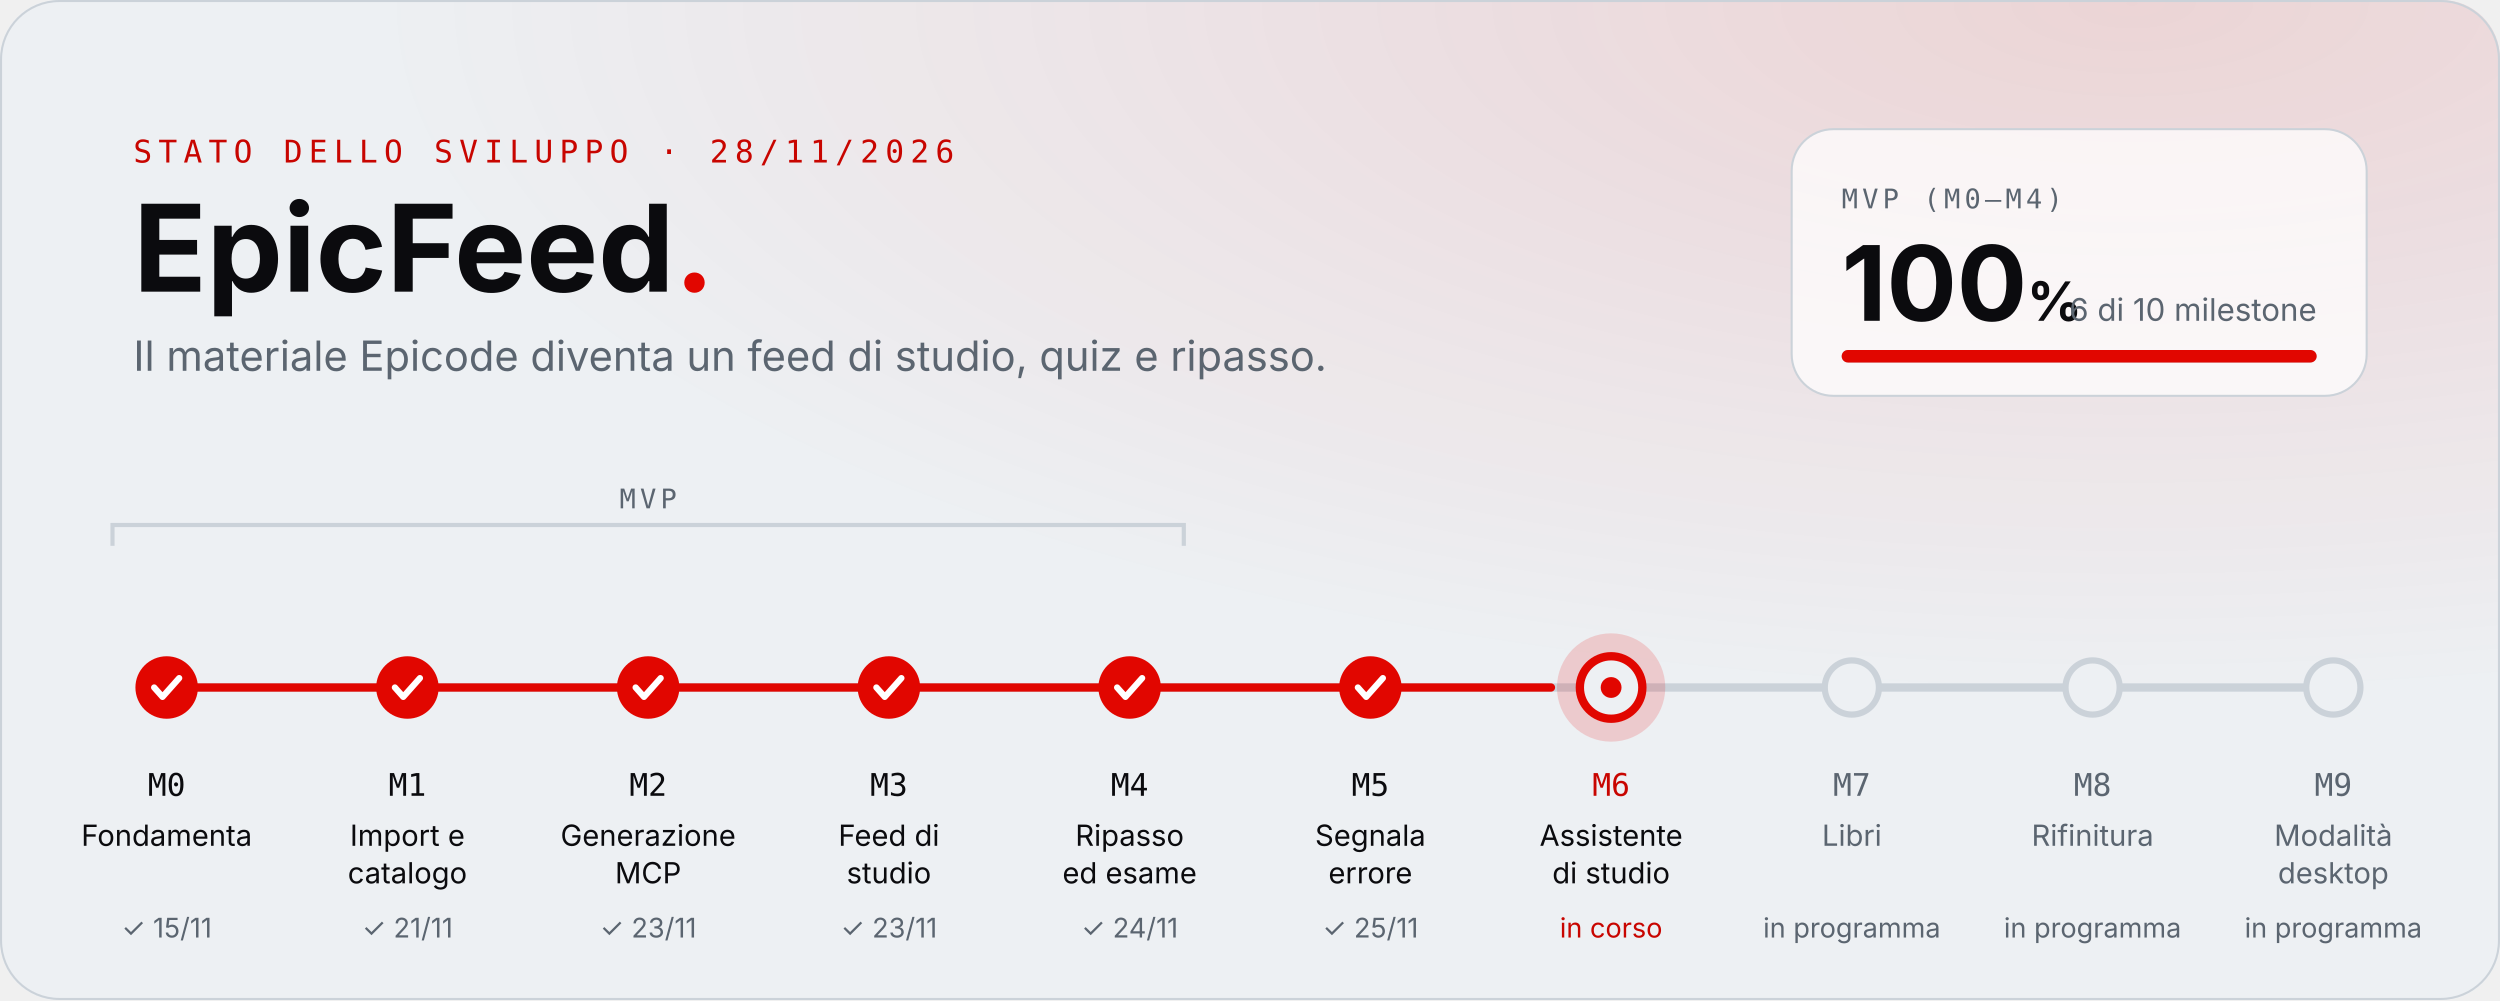
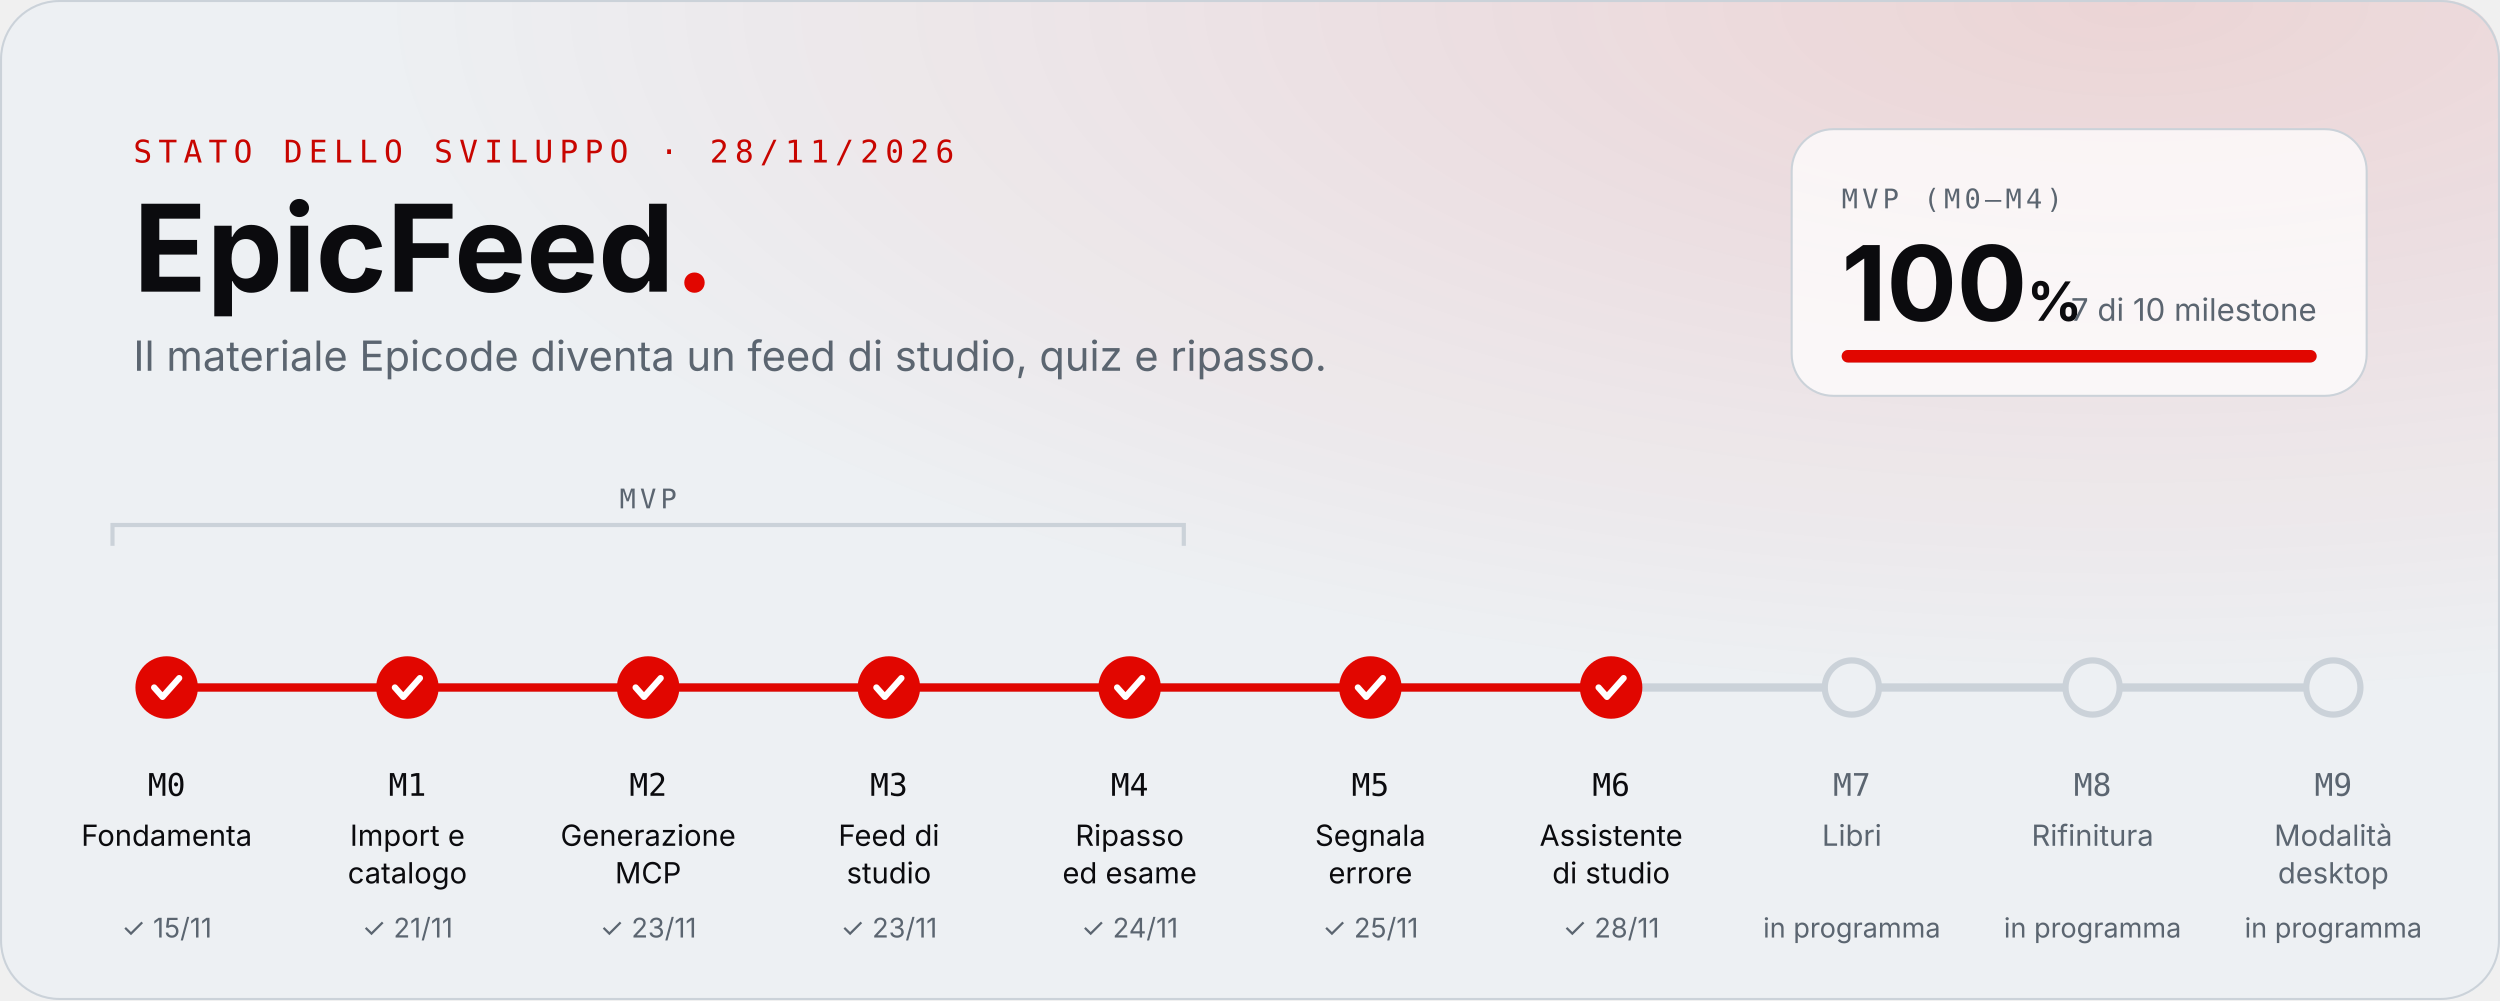
<svg xmlns="http://www.w3.org/2000/svg" width="1200" height="480" viewBox="0 0 1200 480" role="img" aria-label="Stato dello sviluppo di EpicFeed: MVP al 100%">
  <defs>
    <radialGradient id="glow" cx="85%" cy="0%" r="70%">
      <stop offset="0" stop-color="#E10600" stop-opacity="0.12" />
      <stop offset="1" stop-color="#E10600" stop-opacity="0" />
    </radialGradient>
  </defs>
  <rect width="1200" height="480" rx="28" fill="#EDF0F3" />
  <rect width="1200" height="480" rx="28" fill="url(#glow)" />
  <rect x="0.5" y="0.5" width="1199" height="479" rx="28" fill="none" stroke="#CBD2D9" />
  <text x="64" y="78" font-family="'JetBrains Mono', ui-monospace, Consolas, Menlo, monospace" font-size="15" letter-spacing="3" fill="#C80500">STATO DELLO SVILUPPO · 28/11/2026</text>
  <text x="64" y="140" font-family="'Space Grotesk', Inter, 'Segoe UI', system-ui, sans-serif" font-size="58" font-weight="700" fill="#0B0B0E">EpicFeed<tspan fill="#E10600">.</tspan>
  </text>
  <text x="64" y="178" font-family="Inter, 'Segoe UI', system-ui, -apple-system, sans-serif" font-size="20" fill="#5B6570">Il materiale Epicode diventa un feed di studio, quiz e ripasso.</text>
  <g transform="translate(860,62)">
    <rect width="276" height="128" rx="20" fill="#FFFFFF" fill-opacity="0.72" stroke="#CBD2D9" />
    <text x="24" y="38" font-family="'JetBrains Mono', ui-monospace, Consolas, Menlo, monospace" font-size="13" letter-spacing="2" fill="#5B6570">MVP (M0–M4)</text>
    <text x="24" y="92" font-family="'Space Grotesk', Inter, 'Segoe UI', system-ui, sans-serif" font-size="50" font-weight="700" fill="#0B0B0E">100<tspan font-size="26">%</tspan>
    </text>
-     <text x="252" y="92" text-anchor="end" font-family="Inter, 'Segoe UI', system-ui, -apple-system, sans-serif" font-size="15" fill="#5B6570">6 di 10 milestone</text>
+     <text x="252" y="92" text-anchor="end" font-family="Inter, 'Segoe UI', system-ui, -apple-system, sans-serif" font-size="15" fill="#5B6570">7 di 10 milestone</text>
    <rect x="24" y="106" width="228" height="6" rx="3" fill="#CBD2D9" />
    <rect x="24" y="106" width="228" height="6" rx="3" fill="#E10600" />
  </g>
  <path d="M54 262 v-10 h514.222 v10" fill="none" stroke="#CBD2D9" stroke-width="2" />
  <text x="311.111" y="244" text-anchor="middle" font-family="'JetBrains Mono', ui-monospace, Consolas, Menlo, monospace" font-size="13" letter-spacing="2" fill="#5B6570">MVP</text>
  <line x1="80" y1="330" x2="1120" y2="330" stroke="#CBD2D9" stroke-width="4" stroke-linecap="round" />
-   <line x1="80" y1="330" x2="744.444" y2="330" stroke="#E10600" stroke-width="4" stroke-linecap="round" />
+   <line x1="80" y1="330" x2="773.333" y2="330" stroke="#E10600" stroke-width="4" stroke-linecap="round" />
  <circle cx="80" cy="330" r="15" fill="#E10600" />
  <path d="M74 330 l4 4.5 l8 -9" fill="none" stroke="#FFFFFF" stroke-width="3" stroke-linecap="round" stroke-linejoin="round" />
  <text x="80" y="382" text-anchor="middle" font-family="'JetBrains Mono', ui-monospace, Consolas, Menlo, monospace" font-size="15" font-weight="500" fill="#0B0B0E">M0</text>
  <text x="80" y="406" text-anchor="middle" font-family="Inter, 'Segoe UI', system-ui, -apple-system, sans-serif" font-size="14" fill="#0B0B0E">Fondamenta</text>
  <text x="80" y="450" text-anchor="middle" font-family="Inter, 'Segoe UI', system-ui, -apple-system, sans-serif" font-size="13" fill="#5B6570">✓ 15/11</text>
  <circle cx="195.556" cy="330" r="15" fill="#E10600" />
  <path d="M189.556 330 l4 4.5 l8 -9" fill="none" stroke="#FFFFFF" stroke-width="3" stroke-linecap="round" stroke-linejoin="round" />
  <text x="195.556" y="382" text-anchor="middle" font-family="'JetBrains Mono', ui-monospace, Consolas, Menlo, monospace" font-size="15" font-weight="500" fill="#0B0B0E">M1</text>
  <text x="195.556" y="406" text-anchor="middle" font-family="Inter, 'Segoe UI', system-ui, -apple-system, sans-serif" font-size="14" fill="#0B0B0E">Import e</text>
  <text x="195.556" y="424" text-anchor="middle" font-family="Inter, 'Segoe UI', system-ui, -apple-system, sans-serif" font-size="14" fill="#0B0B0E">catalogo</text>
  <text x="195.556" y="450" text-anchor="middle" font-family="Inter, 'Segoe UI', system-ui, -apple-system, sans-serif" font-size="13" fill="#5B6570">✓ 21/11</text>
  <circle cx="311.111" cy="330" r="15" fill="#E10600" />
  <path d="M305.111 330 l4 4.5 l8 -9" fill="none" stroke="#FFFFFF" stroke-width="3" stroke-linecap="round" stroke-linejoin="round" />
  <text x="311.111" y="382" text-anchor="middle" font-family="'JetBrains Mono', ui-monospace, Consolas, Menlo, monospace" font-size="15" font-weight="500" fill="#0B0B0E">M2</text>
  <text x="311.111" y="406" text-anchor="middle" font-family="Inter, 'Segoe UI', system-ui, -apple-system, sans-serif" font-size="14" fill="#0B0B0E">Generazione</text>
  <text x="311.111" y="424" text-anchor="middle" font-family="Inter, 'Segoe UI', system-ui, -apple-system, sans-serif" font-size="14" fill="#0B0B0E">MCP</text>
  <text x="311.111" y="450" text-anchor="middle" font-family="Inter, 'Segoe UI', system-ui, -apple-system, sans-serif" font-size="13" fill="#5B6570">✓ 23/11</text>
  <circle cx="426.667" cy="330" r="15" fill="#E10600" />
  <path d="M420.667 330 l4 4.5 l8 -9" fill="none" stroke="#FFFFFF" stroke-width="3" stroke-linecap="round" stroke-linejoin="round" />
  <text x="426.667" y="382" text-anchor="middle" font-family="'JetBrains Mono', ui-monospace, Consolas, Menlo, monospace" font-size="15" font-weight="500" fill="#0B0B0E">M3</text>
  <text x="426.667" y="406" text-anchor="middle" font-family="Inter, 'Segoe UI', system-ui, -apple-system, sans-serif" font-size="14" fill="#0B0B0E">Feed di</text>
  <text x="426.667" y="424" text-anchor="middle" font-family="Inter, 'Segoe UI', system-ui, -apple-system, sans-serif" font-size="14" fill="#0B0B0E">studio</text>
  <text x="426.667" y="450" text-anchor="middle" font-family="Inter, 'Segoe UI', system-ui, -apple-system, sans-serif" font-size="13" fill="#5B6570">✓ 23/11</text>
  <circle cx="542.222" cy="330" r="15" fill="#E10600" />
  <path d="M536.222 330 l4 4.5 l8 -9" fill="none" stroke="#FFFFFF" stroke-width="3" stroke-linecap="round" stroke-linejoin="round" />
  <text x="542.222" y="382" text-anchor="middle" font-family="'JetBrains Mono', ui-monospace, Consolas, Menlo, monospace" font-size="15" font-weight="500" fill="#0B0B0E">M4</text>
  <text x="542.222" y="406" text-anchor="middle" font-family="Inter, 'Segoe UI', system-ui, -apple-system, sans-serif" font-size="14" fill="#0B0B0E">Ripasso</text>
  <text x="542.222" y="424" text-anchor="middle" font-family="Inter, 'Segoe UI', system-ui, -apple-system, sans-serif" font-size="14" fill="#0B0B0E">ed esame</text>
  <text x="542.222" y="450" text-anchor="middle" font-family="Inter, 'Segoe UI', system-ui, -apple-system, sans-serif" font-size="13" fill="#5B6570">✓ 24/11</text>
  <circle cx="657.778" cy="330" r="15" fill="#E10600" />
  <path d="M651.778 330 l4 4.5 l8 -9" fill="none" stroke="#FFFFFF" stroke-width="3" stroke-linecap="round" stroke-linejoin="round" />
  <text x="657.778" y="382" text-anchor="middle" font-family="'JetBrains Mono', ui-monospace, Consolas, Menlo, monospace" font-size="15" font-weight="500" fill="#0B0B0E">M5</text>
  <text x="657.778" y="406" text-anchor="middle" font-family="Inter, 'Segoe UI', system-ui, -apple-system, sans-serif" font-size="14" fill="#0B0B0E">Segnala</text>
  <text x="657.778" y="424" text-anchor="middle" font-family="Inter, 'Segoe UI', system-ui, -apple-system, sans-serif" font-size="14" fill="#0B0B0E">errore</text>
  <text x="657.778" y="450" text-anchor="middle" font-family="Inter, 'Segoe UI', system-ui, -apple-system, sans-serif" font-size="13" fill="#5B6570">✓ 25/11</text>
-   <circle cx="773.333" cy="330" r="26" fill="#E10600" fill-opacity="0.16" />
-   <circle cx="773.333" cy="330" r="15" fill="#EDF0F3" stroke="#E10600" stroke-width="4" />
-   <circle cx="773.333" cy="330" r="5" fill="#E10600" />
-   <text x="773.333" y="382" text-anchor="middle" font-family="'JetBrains Mono', ui-monospace, Consolas, Menlo, monospace" font-size="15" font-weight="500" fill="#C80500">M6</text>
+   <circle cx="773.333" cy="330" r="15" fill="#E10600" />
+   <path d="M767.333 330 l4 4.5 l8 -9" fill="none" stroke="#FFFFFF" stroke-width="3" stroke-linecap="round" stroke-linejoin="round" />
+   <text x="773.333" y="382" text-anchor="middle" font-family="'JetBrains Mono', ui-monospace, Consolas, Menlo, monospace" font-size="15" font-weight="500" fill="#0B0B0E">M6</text>
  <text x="773.333" y="406" text-anchor="middle" font-family="Inter, 'Segoe UI', system-ui, -apple-system, sans-serif" font-size="14" fill="#0B0B0E">Assistente</text>
  <text x="773.333" y="424" text-anchor="middle" font-family="Inter, 'Segoe UI', system-ui, -apple-system, sans-serif" font-size="14" fill="#0B0B0E">di studio</text>
-   <text x="773.333" y="450" text-anchor="middle" font-family="Inter, 'Segoe UI', system-ui, -apple-system, sans-serif" font-size="13" fill="#C80500">in corso</text>
+   <text x="773.333" y="450" text-anchor="middle" font-family="Inter, 'Segoe UI', system-ui, -apple-system, sans-serif" font-size="13" fill="#5B6570">✓ 28/11</text>
  <circle cx="888.889" cy="330" r="13" fill="#EDF0F3" stroke="#CBD2D9" stroke-width="3" />
  <text x="888.889" y="382" text-anchor="middle" font-family="'JetBrains Mono', ui-monospace, Consolas, Menlo, monospace" font-size="15" font-weight="500" fill="#5B6570">M7</text>
  <text x="888.889" y="406" text-anchor="middle" font-family="Inter, 'Segoe UI', system-ui, -apple-system, sans-serif" font-size="14" fill="#5B6570">Libri</text>
  <text x="888.889" y="450" text-anchor="middle" font-family="Inter, 'Segoe UI', system-ui, -apple-system, sans-serif" font-size="13" fill="#5B6570">in programma</text>
  <circle cx="1004.444" cy="330" r="13" fill="#EDF0F3" stroke="#CBD2D9" stroke-width="3" />
  <text x="1004.444" y="382" text-anchor="middle" font-family="'JetBrains Mono', ui-monospace, Consolas, Menlo, monospace" font-size="15" font-weight="500" fill="#5B6570">M8</text>
  <text x="1004.444" y="406" text-anchor="middle" font-family="Inter, 'Segoe UI', system-ui, -apple-system, sans-serif" font-size="14" fill="#5B6570">Rifinitura</text>
  <text x="1004.444" y="450" text-anchor="middle" font-family="Inter, 'Segoe UI', system-ui, -apple-system, sans-serif" font-size="13" fill="#5B6570">in programma</text>
  <circle cx="1120" cy="330" r="13" fill="#EDF0F3" stroke="#CBD2D9" stroke-width="3" />
  <text x="1120" y="382" text-anchor="middle" font-family="'JetBrains Mono', ui-monospace, Consolas, Menlo, monospace" font-size="15" font-weight="500" fill="#5B6570">M9</text>
  <text x="1120" y="406" text-anchor="middle" font-family="Inter, 'Segoe UI', system-ui, -apple-system, sans-serif" font-size="14" fill="#5B6570">Modalità</text>
  <text x="1120" y="424" text-anchor="middle" font-family="Inter, 'Segoe UI', system-ui, -apple-system, sans-serif" font-size="14" fill="#5B6570">desktop</text>
  <text x="1120" y="450" text-anchor="middle" font-family="Inter, 'Segoe UI', system-ui, -apple-system, sans-serif" font-size="13" fill="#5B6570">in programma</text>
</svg>
